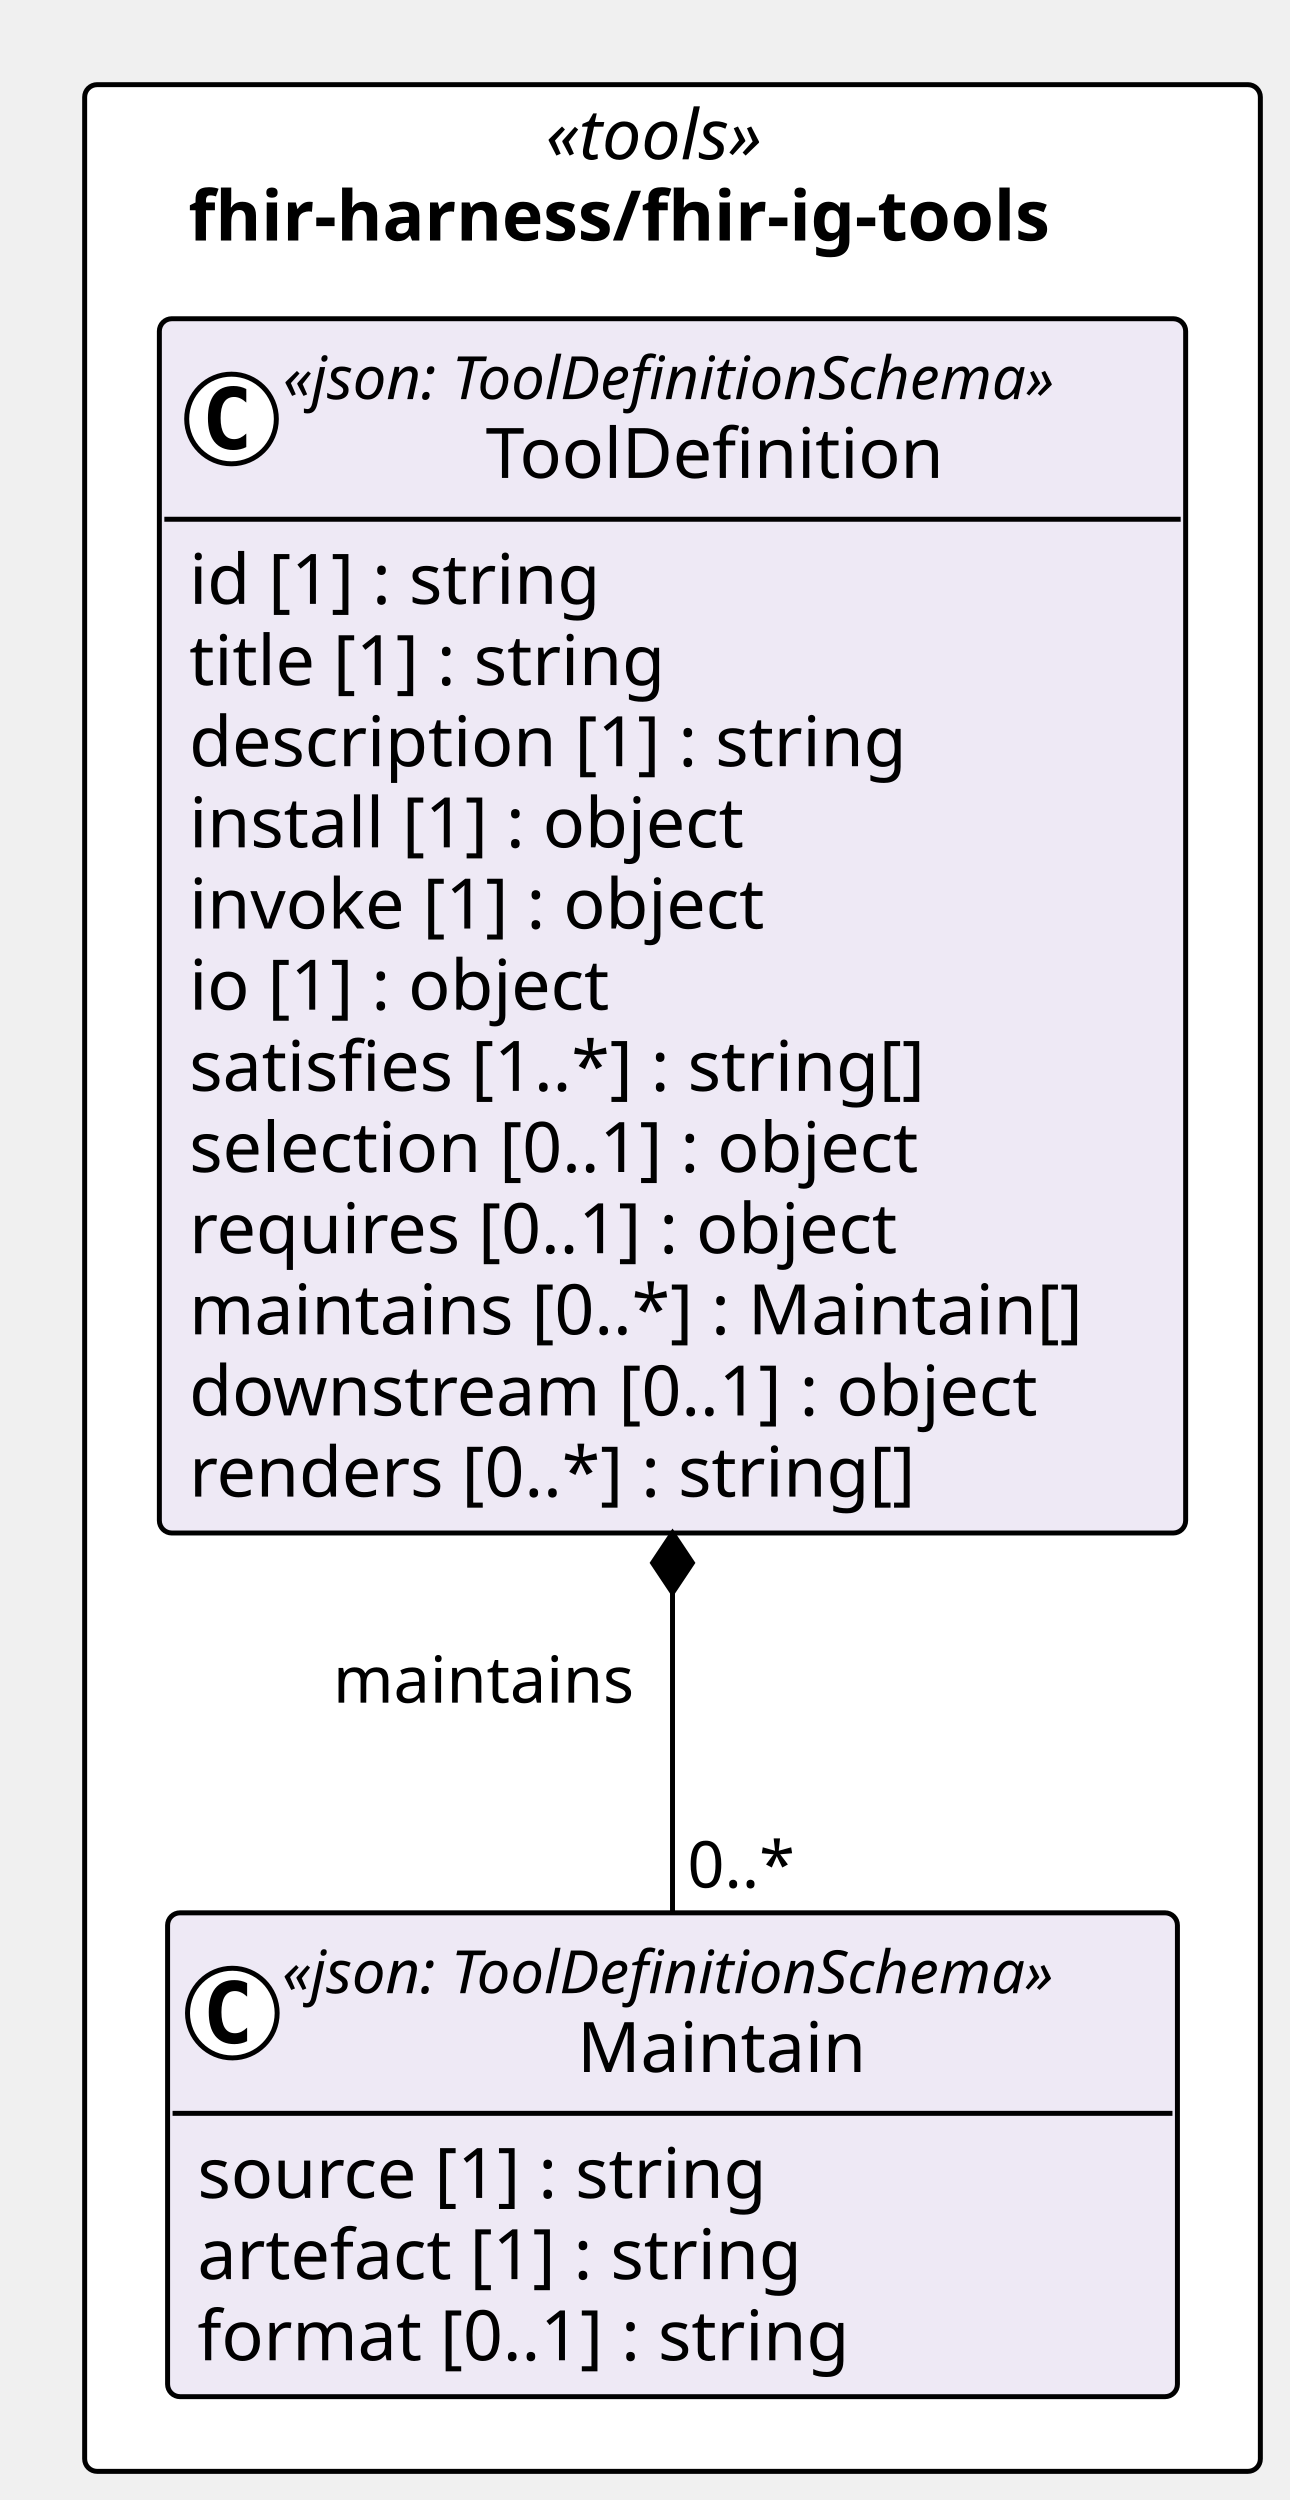
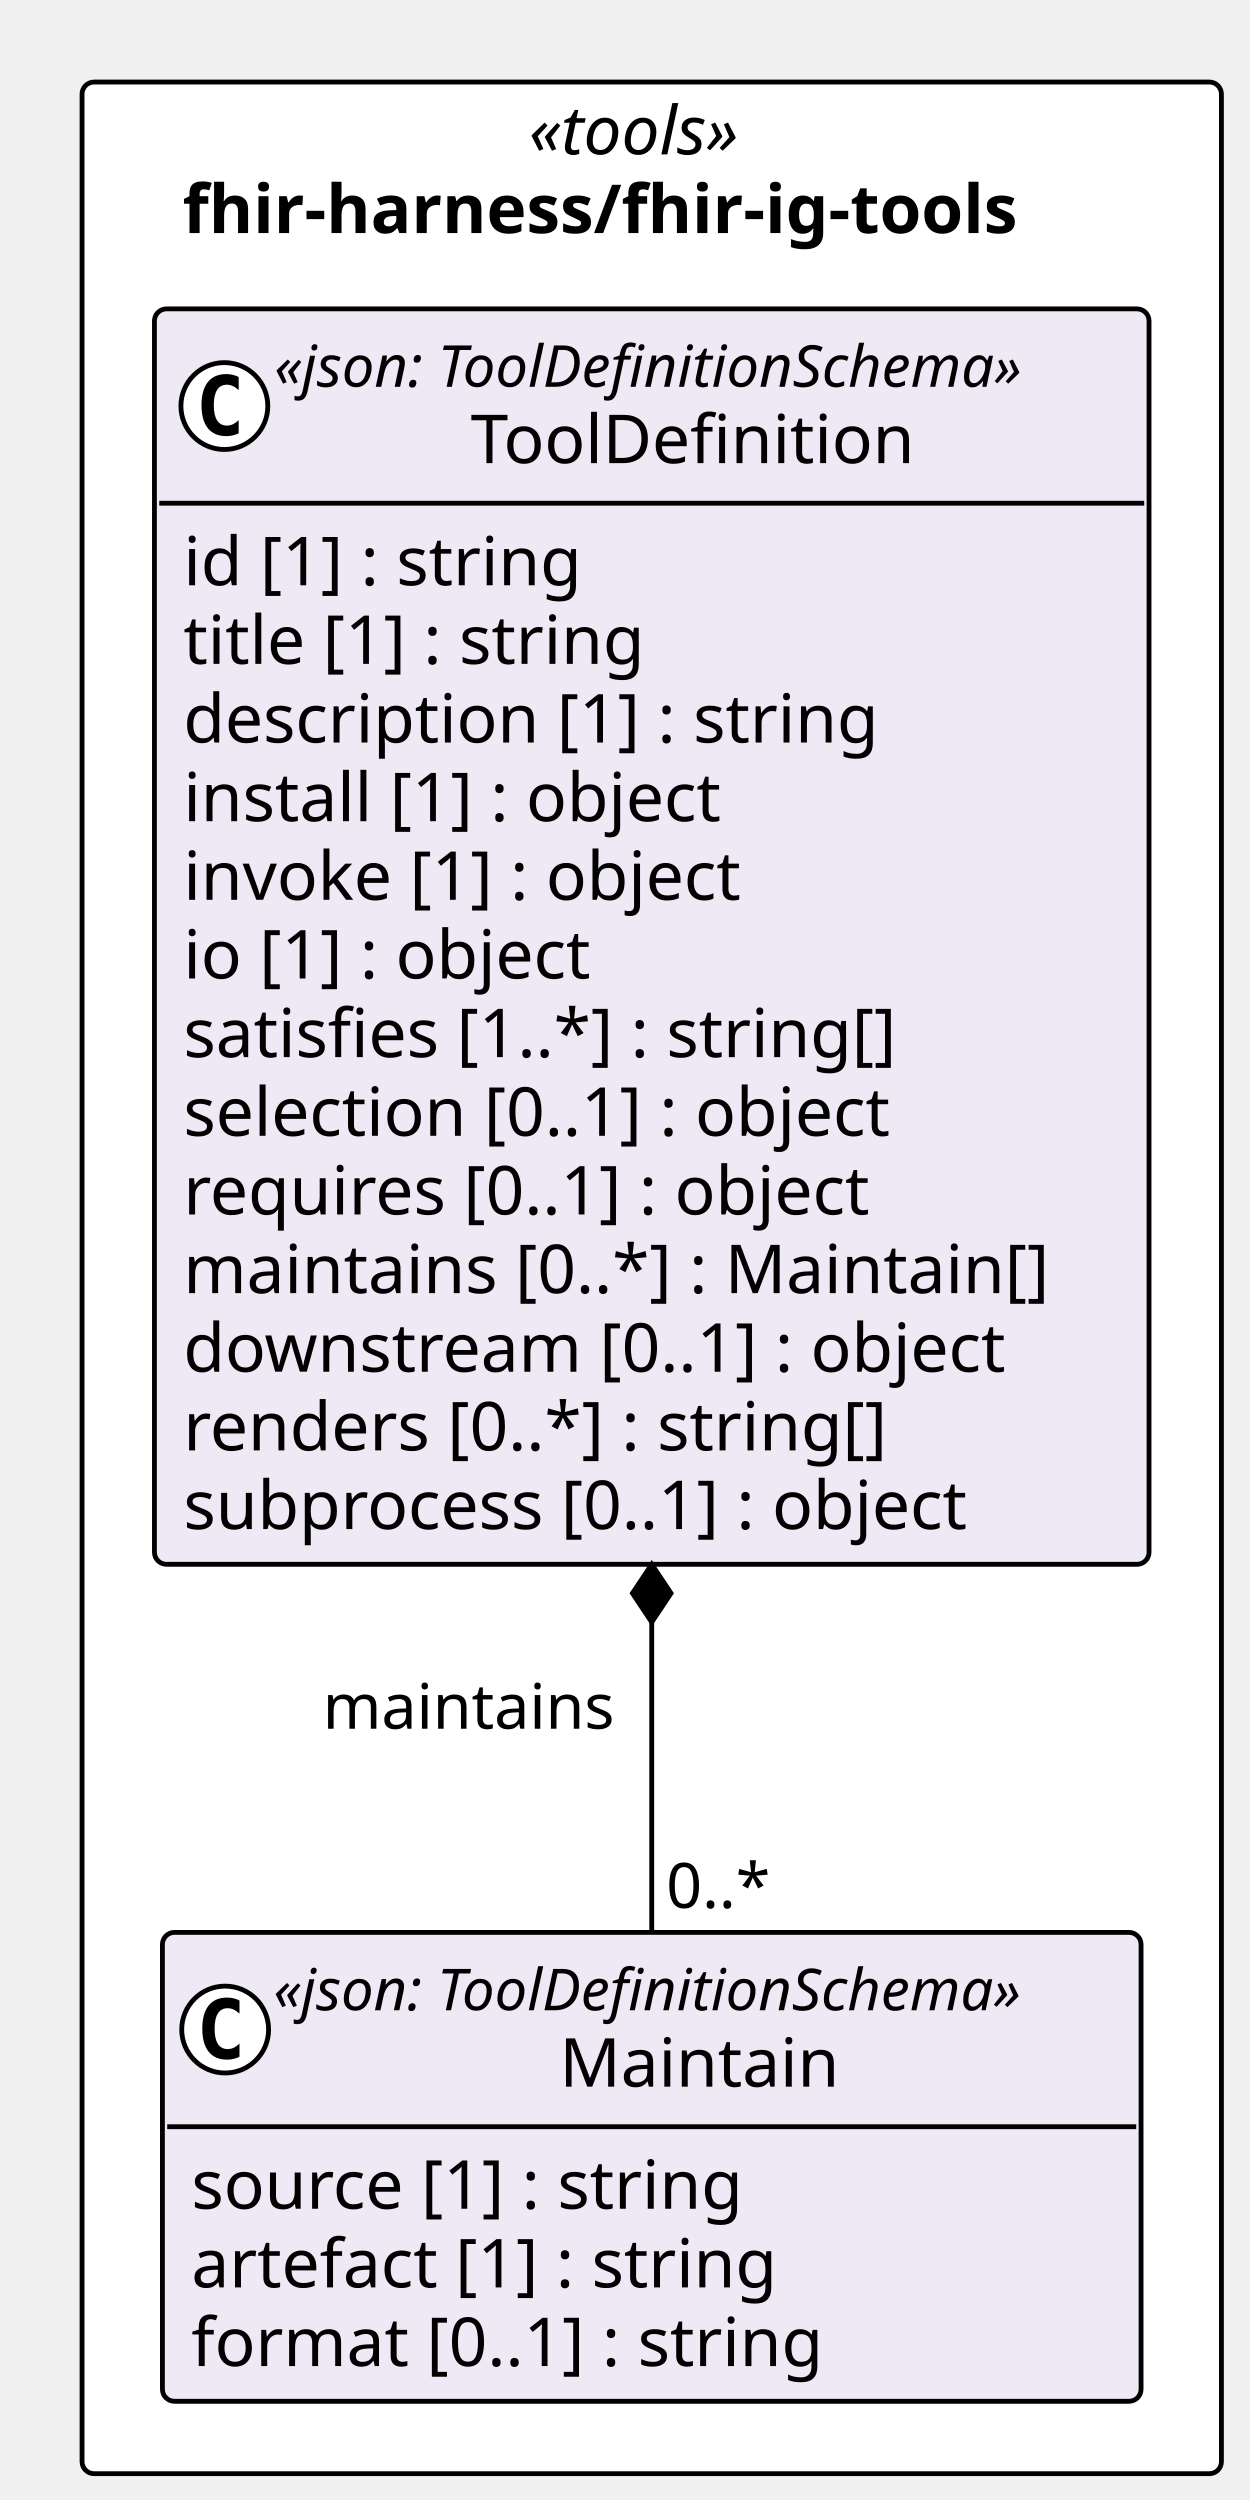
- <svg xmlns="http://www.w3.org/2000/svg" contentStyleType="text/css" height="502px" preserveAspectRatio="none" style="width:259px;height:502px;background:#FFFFFF;" version="1.1" viewBox="0 0 259 502" width="259px" zoomAndPan="magnify">
+ <svg xmlns="http://www.w3.org/2000/svg" contentStyleType="text/css" height="518px" preserveAspectRatio="none" style="width:259px;height:518px;background:#FFFFFF;" version="1.1" viewBox="0 0 259 518" width="259px" zoomAndPan="magnify">
  <defs />
  <g>
-     <rect fill="#FFFFFF" height="479.25" rx="2.5" ry="2.5" style="stroke:#000000;stroke-width:1.0;" width="236.079" x="17" y="17" />
+     <rect fill="#FFFFFF" height="495.547" rx="2.5" ry="2.5" style="stroke:#000000;stroke-width:1.0;" width="236.079" x="17" y="17" />
    <text fill="#000000" font-family="Verdana" font-size="14" font-style="italic" lengthAdjust="spacing" textLength="50.935" x="109.572" y="31.995">«tools»</text>
    <text fill="#000000" font-family="Verdana" font-size="14" font-weight="bold" lengthAdjust="spacing" textLength="194.394" x="37.843" y="48.292">fhir-harness/fhir-ig-tools</text>
    <g id="elem_fhir_harness_fhir_ig_tools_Maintain">
-       <rect codeLine="11" fill="#EEE9F5" height="97.156" id="fhir_harness_fhir_ig_tools_Maintain" rx="2.5" ry="2.5" style="stroke:#000000;stroke-width:1.0;" width="202.775" x="33.652" y="384.094" />
-       <ellipse cx="46.652" cy="404.227" fill="#FFFFFF" rx="9" ry="9" style="stroke:#000000;stroke-width:1.0;" />
-       <path d="M49.621,409.867 Q49.042,410.164 48.402,410.305 Q47.761,410.461 47.058,410.461 Q44.558,410.461 43.23,408.82 Q41.917,407.164 41.917,404.039 Q41.917,400.914 43.23,399.258 Q44.558,397.602 47.058,397.602 Q47.761,397.602 48.402,397.758 Q49.058,397.914 49.621,398.211 L49.621,400.93 Q48.996,400.352 48.402,400.086 Q47.808,399.805 47.183,399.805 Q45.839,399.805 45.152,400.883 Q44.464,401.945 44.464,404.039 Q44.464,406.133 45.152,407.211 Q45.839,408.273 47.183,408.273 Q47.808,408.273 48.402,408.008 Q48.996,407.727 49.621,407.148 L49.621,409.867 Z " fill="#000000" />
-       <text fill="#000000" font-family="Verdana" font-size="12" font-style="italic" lengthAdjust="spacing" textLength="178.775" x="56.652" y="400.232">«json: ToolDefinitionSchema»</text>
-       <text fill="#000000" font-family="Verdana" font-size="14" lengthAdjust="spacing" textLength="60.252" x="115.914" y="416.058">Maintain</text>
-       <line style="stroke:#000000;stroke-width:1.0;" x1="34.652" x2="235.427" y1="424.359" y2="424.359" />
-       <text fill="#000000" font-family="Verdana" font-size="14" lengthAdjust="spacing" textLength="124.886" x="39.652" y="441.354">source [1] : string</text>
-       <text fill="#000000" font-family="Verdana" font-size="14" lengthAdjust="spacing" textLength="133.219" x="39.652" y="457.651">artefact [1] : string</text>
-       <text fill="#000000" font-family="Verdana" font-size="14" lengthAdjust="spacing" textLength="142.851" x="39.652" y="473.948">format [0..1] : string</text>
+       <rect codeLine="11" fill="#EEE9F5" height="97.156" id="fhir_harness_fhir_ig_tools_Maintain" rx="2.5" ry="2.5" style="stroke:#000000;stroke-width:1.0;" width="202.775" x="33.652" y="400.391" />
+       <ellipse cx="46.652" cy="420.523" fill="#FFFFFF" rx="9" ry="9" style="stroke:#000000;stroke-width:1.0;" />
+       <path d="M49.621,426.164 Q49.042,426.461 48.402,426.602 Q47.761,426.758 47.058,426.758 Q44.558,426.758 43.23,425.117 Q41.917,423.461 41.917,420.336 Q41.917,417.211 43.23,415.555 Q44.558,413.898 47.058,413.898 Q47.761,413.898 48.402,414.055 Q49.058,414.211 49.621,414.508 L49.621,417.227 Q48.996,416.648 48.402,416.383 Q47.808,416.102 47.183,416.102 Q45.839,416.102 45.152,417.18 Q44.464,418.242 44.464,420.336 Q44.464,422.43 45.152,423.508 Q45.839,424.57 47.183,424.57 Q47.808,424.57 48.402,424.305 Q48.996,424.023 49.621,423.445 L49.621,426.164 Z " fill="#000000" />
+       <text fill="#000000" font-family="Verdana" font-size="12" font-style="italic" lengthAdjust="spacing" textLength="178.775" x="56.652" y="416.529">«json: ToolDefinitionSchema»</text>
+       <text fill="#000000" font-family="Verdana" font-size="14" lengthAdjust="spacing" textLength="60.252" x="115.914" y="432.354">Maintain</text>
+       <line style="stroke:#000000;stroke-width:1.0;" x1="34.652" x2="235.427" y1="440.656" y2="440.656" />
+       <text fill="#000000" font-family="Verdana" font-size="14" lengthAdjust="spacing" textLength="124.886" x="39.652" y="457.651">source [1] : string</text>
+       <text fill="#000000" font-family="Verdana" font-size="14" lengthAdjust="spacing" textLength="133.219" x="39.652" y="473.948">artefact [1] : string</text>
+       <text fill="#000000" font-family="Verdana" font-size="14" lengthAdjust="spacing" textLength="142.851" x="39.652" y="490.245">format [0..1] : string</text>
    </g>
    <g id="elem_fhir_harness_fhir_ig_tools_ToolDefinition">
-       <rect codeLine="16" fill="#EEE9F5" height="243.828" id="fhir_harness_fhir_ig_tools_ToolDefinition" rx="2.5" ry="2.5" style="stroke:#000000;stroke-width:1.0;" width="206.079" x="32" y="64" />
+       <rect codeLine="16" fill="#EEE9F5" height="260.125" id="fhir_harness_fhir_ig_tools_ToolDefinition" rx="2.5" ry="2.5" style="stroke:#000000;stroke-width:1.0;" width="206.079" x="32" y="64" />
      <ellipse cx="46.487" cy="84.133" fill="#FFFFFF" rx="9" ry="9" style="stroke:#000000;stroke-width:1.0;" />
      <path d="M49.455,89.773 Q48.877,90.07 48.237,90.211 Q47.596,90.367 46.893,90.367 Q44.393,90.367 43.065,88.727 Q41.752,87.07 41.752,83.945 Q41.752,80.82 43.065,79.164 Q44.393,77.508 46.893,77.508 Q47.596,77.508 48.237,77.664 Q48.893,77.82 49.455,78.117 L49.455,80.836 Q48.83,80.258 48.237,79.992 Q47.643,79.711 47.018,79.711 Q45.674,79.711 44.987,80.789 Q44.299,81.852 44.299,83.945 Q44.299,86.039 44.987,87.117 Q45.674,88.18 47.018,88.18 Q47.643,88.18 48.237,87.914 Q48.83,87.633 49.455,87.055 L49.455,89.773 Z " fill="#000000" />
      <text fill="#000000" font-family="Verdana" font-size="12" font-style="italic" lengthAdjust="spacing" textLength="178.775" x="56.817" y="80.139">«json: ToolDefinitionSchema»</text>
      <text fill="#000000" font-family="Verdana" font-size="14" lengthAdjust="spacing" textLength="97.364" x="97.523" y="95.964">ToolDefinition</text>
      <line style="stroke:#000000;stroke-width:1.0;" x1="33" x2="237.079" y1="104.266" y2="104.266" />
      <text fill="#000000" font-family="Verdana" font-size="14" lengthAdjust="spacing" textLength="90.863" x="38" y="121.261">id [1] : string</text>
      <text fill="#000000" font-family="Verdana" font-size="14" lengthAdjust="spacing" textLength="105.458" x="38" y="137.558">title [1] : string</text>
      <text fill="#000000" font-family="Verdana" font-size="14" lengthAdjust="spacing" textLength="155.928" x="38" y="153.855">description [1] : string</text>
      <text fill="#000000" font-family="Verdana" font-size="14" lengthAdjust="spacing" textLength="122.944" x="38" y="170.151">install [1] : object</text>
      <text fill="#000000" font-family="Verdana" font-size="14" lengthAdjust="spacing" textLength="127.374" x="38" y="186.448">invoke [1] : object</text>
      <text fill="#000000" font-family="Verdana" font-size="14" lengthAdjust="spacing" textLength="93.495" x="38" y="202.745">io [1] : object</text>
      <text fill="#000000" font-family="Verdana" font-size="14" lengthAdjust="spacing" textLength="162.183" x="38" y="219.042">satisfies [1..*] : string[]</text>
      <text fill="#000000" font-family="Verdana" font-size="14" lengthAdjust="spacing" textLength="161.773" x="38" y="235.339">selection [0..1] : object</text>
      <text fill="#000000" font-family="Verdana" font-size="14" lengthAdjust="spacing" textLength="156.529" x="38" y="251.636">requires [0..1] : object</text>
      <text fill="#000000" font-family="Verdana" font-size="14" lengthAdjust="spacing" textLength="194.079" x="38" y="267.933">maintains [0..*] : Maintain[]</text>
      <text fill="#000000" font-family="Verdana" font-size="14" lengthAdjust="spacing" textLength="185.992" x="38" y="284.229">downstream [0..1] : object</text>
      <text fill="#000000" font-family="Verdana" font-size="14" lengthAdjust="spacing" textLength="158.703" x="38" y="300.526">renders [0..*] : string[]</text>
+       <text fill="#000000" font-family="Verdana" font-size="14" lengthAdjust="spacing" textLength="178.008" x="38" y="316.823">subprocess [0..1] : object</text>
    </g>
-     <line style="stroke:#000000;stroke-width:1.0;" x1="135.04" x2="135.04" y1="307.828" y2="384.094" />
-     <polygon fill="#000000" points="135.04,307.828,131.04,313.828,135.04,319.828,139.04,313.828,135.04,307.828" style="stroke:#000000;stroke-width:1.0;" />
-     <text fill="#000000" font-family="Verdana" font-size="13" lengthAdjust="spacing" textLength="64.168" x="66.871" y="341.895">maintains</text>
-     <text fill="#000000" font-family="Verdana" font-size="13" lengthAdjust="spacing" textLength="23.036" x="138.04" y="379.028">0..*</text>
+     <line style="stroke:#000000;stroke-width:1.0;" x1="135.04" x2="135.04" y1="324.125" y2="400.391" />
+     <polygon fill="#000000" points="135.04,324.125,131.04,330.125,135.04,336.125,139.04,330.125,135.04,324.125" style="stroke:#000000;stroke-width:1.0;" />
+     <text fill="#000000" font-family="Verdana" font-size="13" lengthAdjust="spacing" textLength="64.168" x="66.871" y="358.192">maintains</text>
+     <text fill="#000000" font-family="Verdana" font-size="13" lengthAdjust="spacing" textLength="23.036" x="138.04" y="395.325">0..*</text>
  </g>
</svg>
